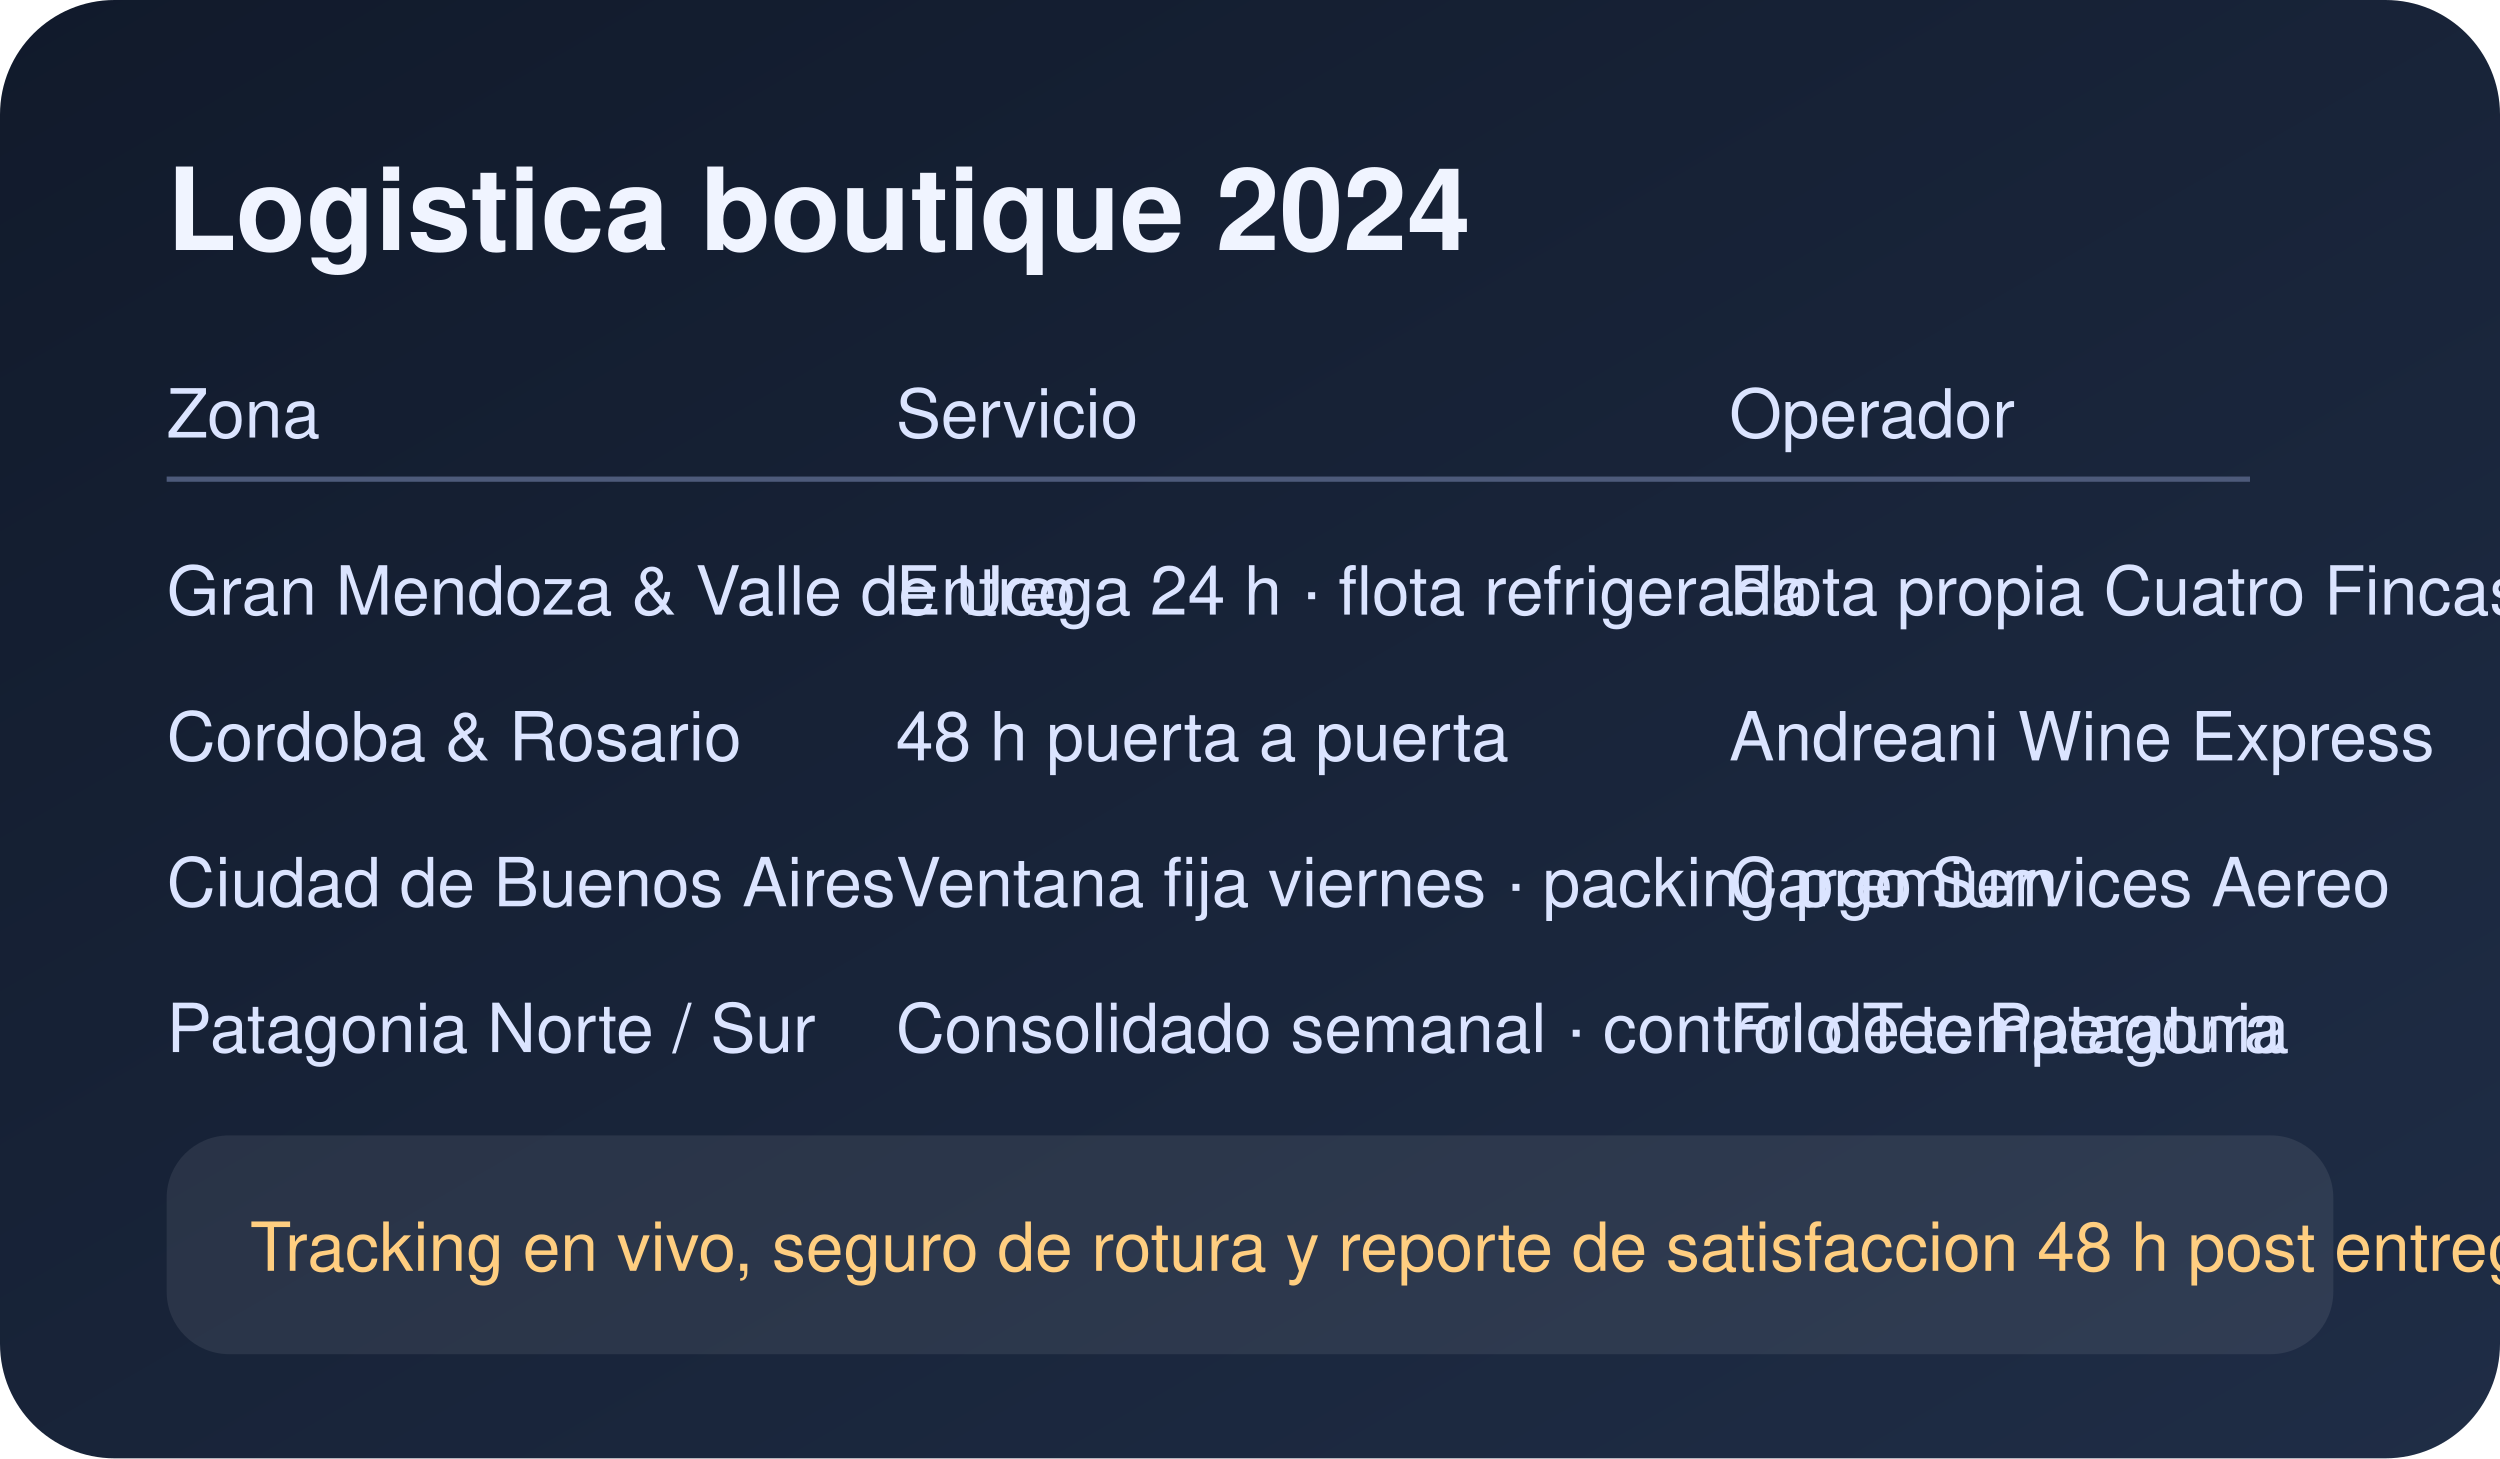
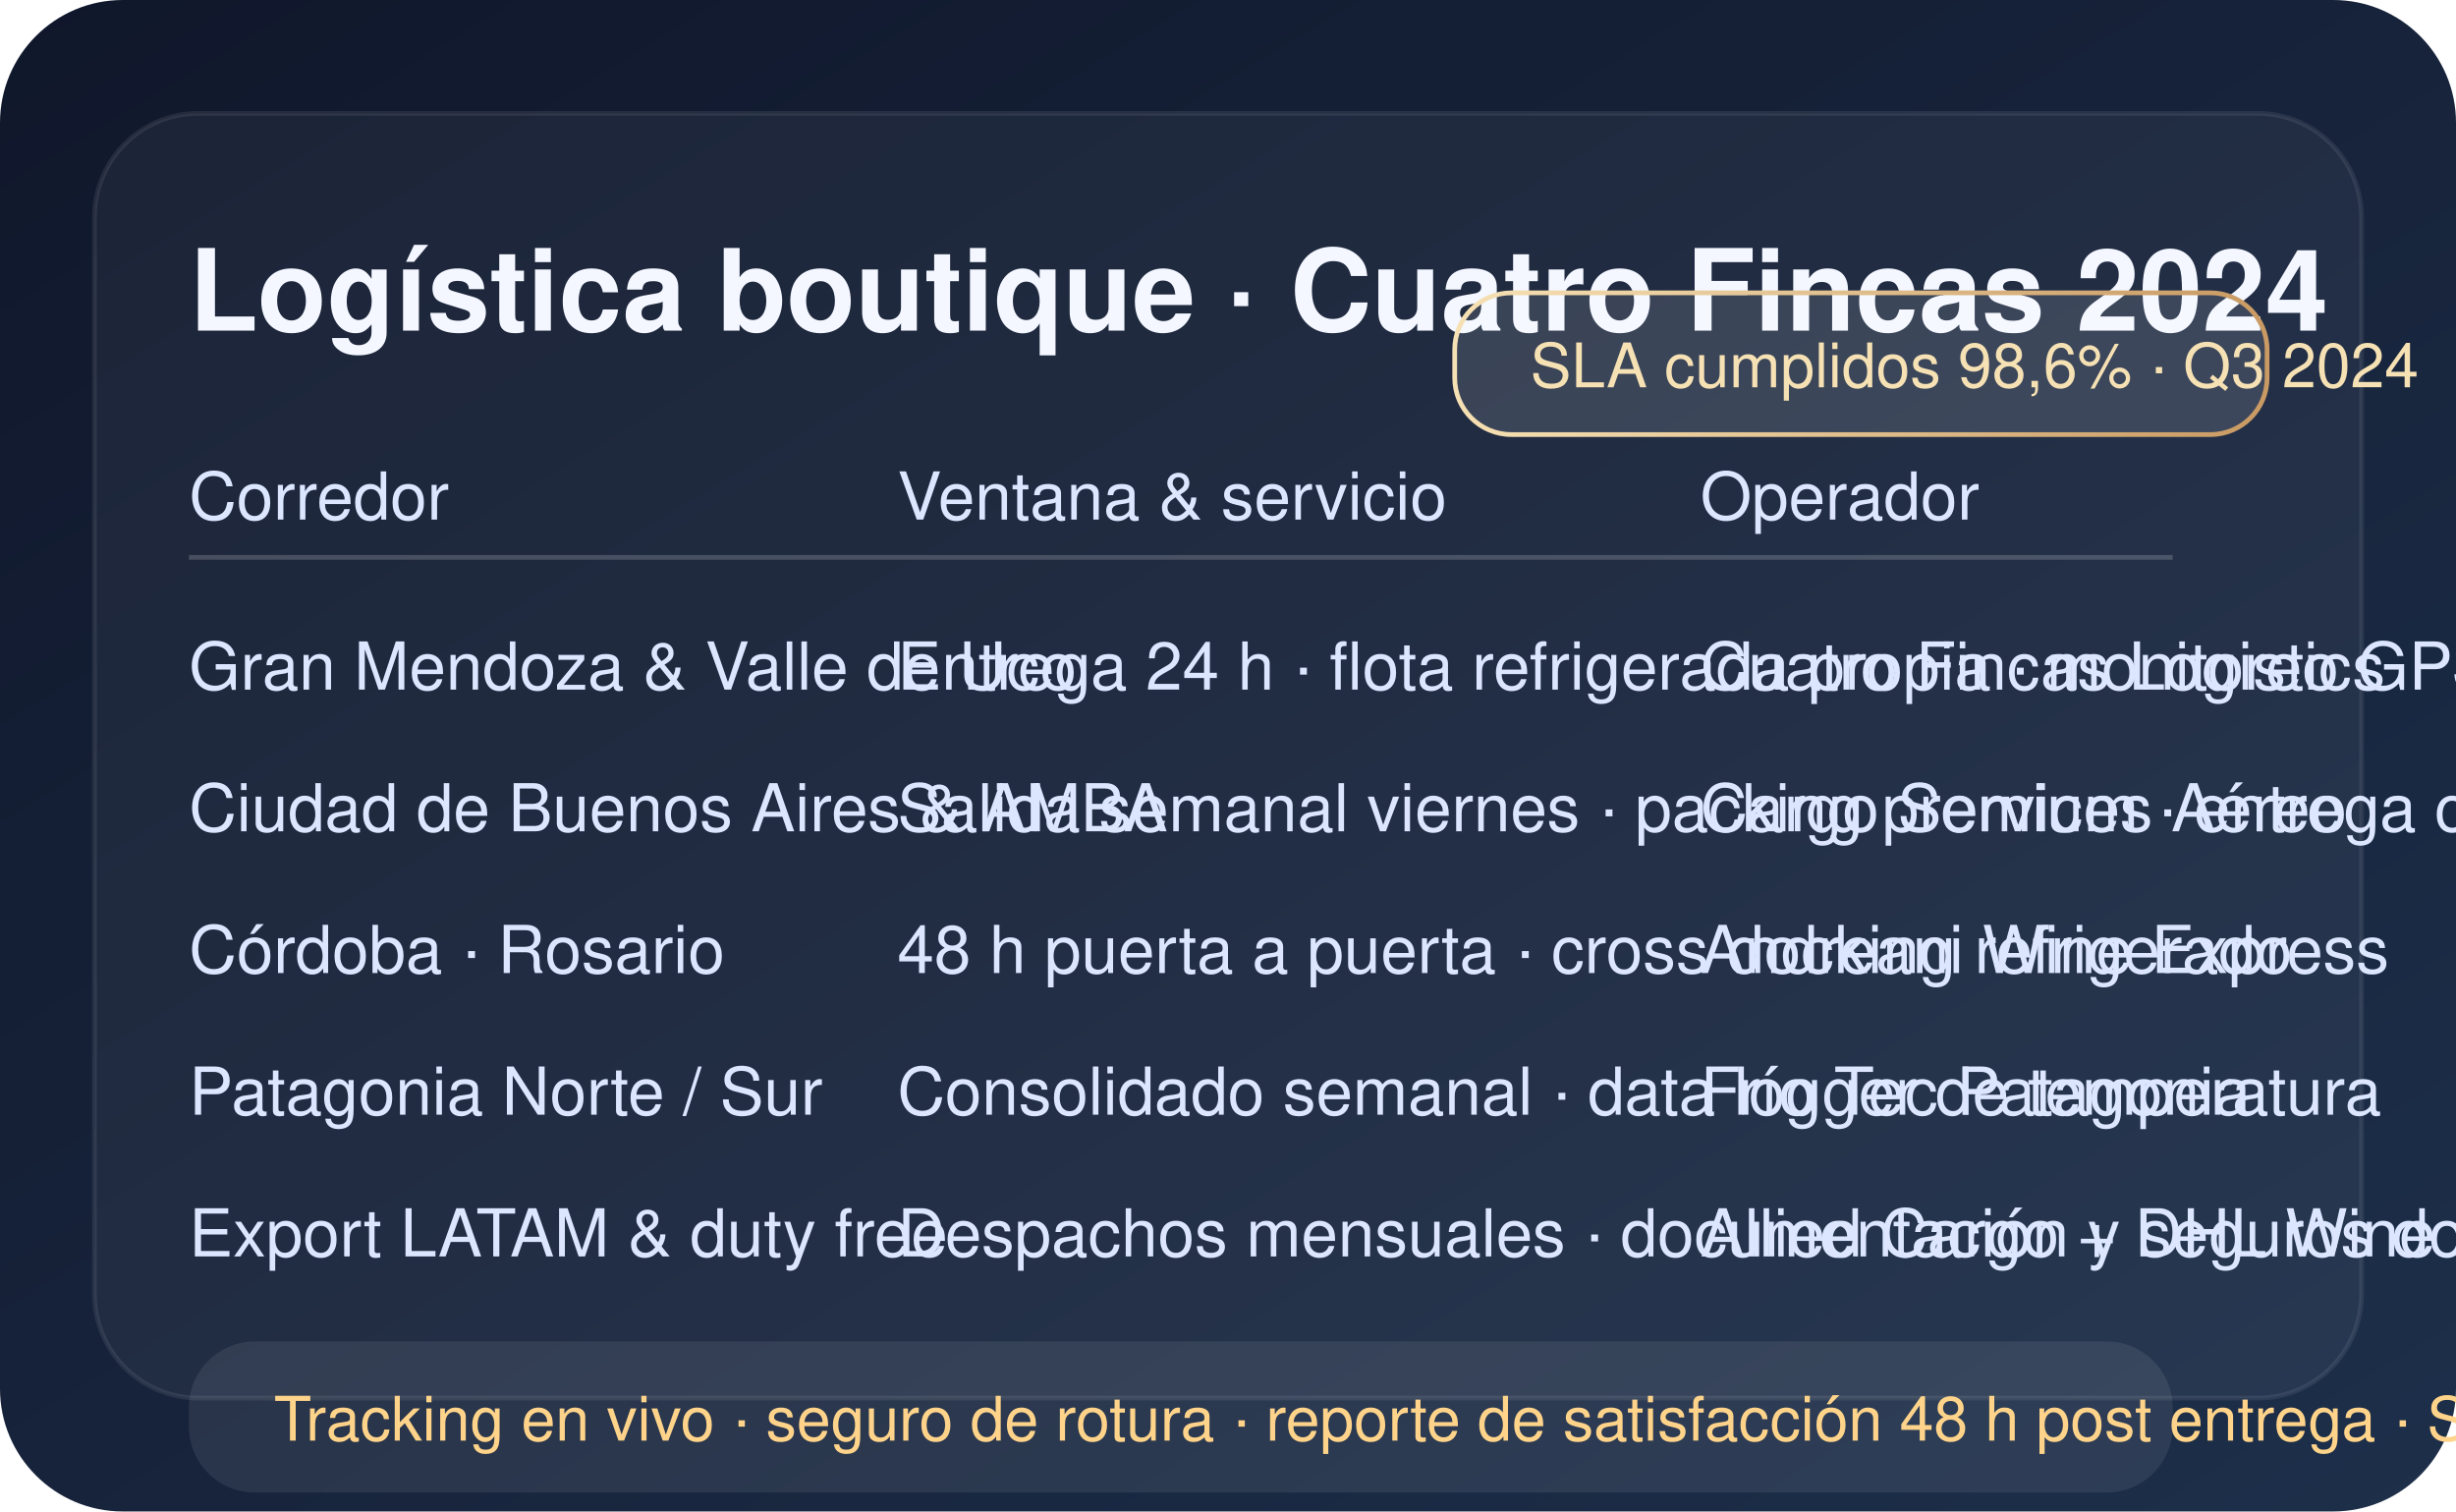
- <svg xmlns="http://www.w3.org/2000/svg" viewBox="0 0 480 280" width="480" height="280">
+ <svg xmlns="http://www.w3.org/2000/svg" viewBox="0 0 520 320" width="520" height="320">
  <defs>
    <linearGradient id="bg" x1="0" y1="0" x2="1" y2="1">
-       <stop offset="0%" stop-color="#111a2b" />
-       <stop offset="100%" stop-color="#1f2d46" />
+       <stop offset="0%" stop-color="#10172b" />
+       <stop offset="100%" stop-color="#1d2f4a" />
+     </linearGradient>
+     <linearGradient id="accent" x1="0" y1="0" x2="1" y2="0">
+       <stop offset="0%" stop-color="#f6e1b4" />
+       <stop offset="100%" stop-color="#c99a63" />
    </linearGradient>
  </defs>
-   <rect width="480" height="280" rx="22" fill="url(#bg)" />
-   <text x="32" y="48" fill="#f0f4ff" font-family="Helvetica, Arial, sans-serif" font-size="22" font-weight="bold">Logistica boutique 2024</text>
-   <g font-family="Helvetica, Arial, sans-serif" font-size="13" fill="#dbe4ff">
-     <text x="32" y="84">Zona</text>
-     <text x="172" y="84">Servicio</text>
-     <text x="332" y="84">Operador</text>
-     <line x1="32" y1="92" x2="432" y2="92" stroke="#4d5a7a" stroke-width="1" />
-     <text x="32" y="118">Gran Mendoza &amp; Valle de Uco</text>
-     <text x="172" y="118">Entrega 24 h · flota refrigerada</text>
-     <text x="332" y="118">Flota propia Cuatro Fincas</text>
-     <text x="32" y="146">Cordoba &amp; Rosario</text>
-     <text x="172" y="146">48 h puerta a puerta</text>
-     <text x="332" y="146">Andreani Wine Express</text>
-     <text x="32" y="174">Ciudad de Buenos Aires</text>
-     <text x="172" y="174">Ventana fija viernes · packing premium</text>
-     <text x="332" y="174">Cargo Services Aereo</text>
-     <text x="32" y="202">Patagonia Norte / Sur</text>
-     <text x="172" y="202">Consolidado semanal · control de temperatura</text>
-     <text x="332" y="202">Frio Tec Patagonia</text>
+   <rect width="520" height="320" rx="26" fill="url(#bg)" />
+   <rect x="20" y="24" width="480" height="272" rx="22" fill="rgba(255,255,255,0.05)" stroke="rgba(255,255,255,0.08)" stroke-width="1" />
+   <text x="40" y="70" fill="#f4f7ff" font-family="Helvetica, Arial, sans-serif" font-size="24" font-weight="bold">Logística boutique · Cuatro Fincas 2024</text>
+   <g font-family="Helvetica, Arial, sans-serif" font-size="14" fill="#dce6ff">
+     <text x="40" y="110">Corredor</text>
+     <text x="190" y="110">Ventana &amp; servicio</text>
+     <text x="360" y="110">Operador</text>
+     <line x1="40" y1="118" x2="460" y2="118" stroke="rgba(255,255,255,0.18)" stroke-width="1" />
+     <text x="40" y="146">Gran Mendoza &amp; Valle de Uco</text>
+     <text x="190" y="146">Entrega 24 h · flota refrigerada propia · monitoreo GPS</text>
+     <text x="360" y="146">Cuatro Fincas Logistics</text>
+     <text x="40" y="176">Ciudad de Buenos Aires &amp; AMBA</text>
+     <text x="190" y="176">Salida semanal viernes · packing premium · entrega con cita</text>
+     <text x="360" y="176">Cargo Services Aéreo</text>
+     <text x="40" y="206">Córdoba · Rosario</text>
+     <text x="190" y="206">48 h puerta a puerta · cross docking refrigerado</text>
+     <text x="360" y="206">Andreani Wine Express</text>
+     <text x="40" y="236">Patagonia Norte / Sur</text>
+     <text x="190" y="236">Consolidado semanal · data logger de temperatura</text>
+     <text x="360" y="236">Frío Tec Patagonia</text>
+     <text x="40" y="266">Export LATAM &amp; duty free</text>
+     <text x="190" y="266">Despachos mensuales · documentación y seguros door to door</text>
+     <text x="360" y="266">Allied Cargo + DHL Wine</text>
  </g>
-   <rect x="32" y="218" width="416" height="42" rx="12" fill="rgba(255,255,255,0.08)" />
-   <text x="48" y="244" fill="#ffce80" font-family="Helvetica, Arial, sans-serif" font-size="13">Tracking en vivo, seguro de rotura y reporte de satisfaccion 48 h post entrega.</text>
+   <g transform="translate(40,284)">
+     <rect width="420" height="32" rx="14" fill="rgba(255,255,255,0.08)" />
+     <text x="18" y="21" fill="#ffd48a" font-family="Helvetica, Arial, sans-serif" font-size="13">Tracking en vivo · seguro de rotura · reporte de satisfacción 48 h post entrega · SOP frío 2-20 °C</text>
+   </g>
+   <g transform="translate(308,62)">
+     <rect width="172" height="30" rx="12" fill="rgba(255,255,255,0.12)" stroke="url(#accent)" stroke-width="1" />
+     <text x="16" y="20" fill="#f6e1b4" font-family="Helvetica, Arial, sans-serif" font-size="13">SLA cumplidos 98,6% · Q3 2024</text>
+   </g>
</svg>
